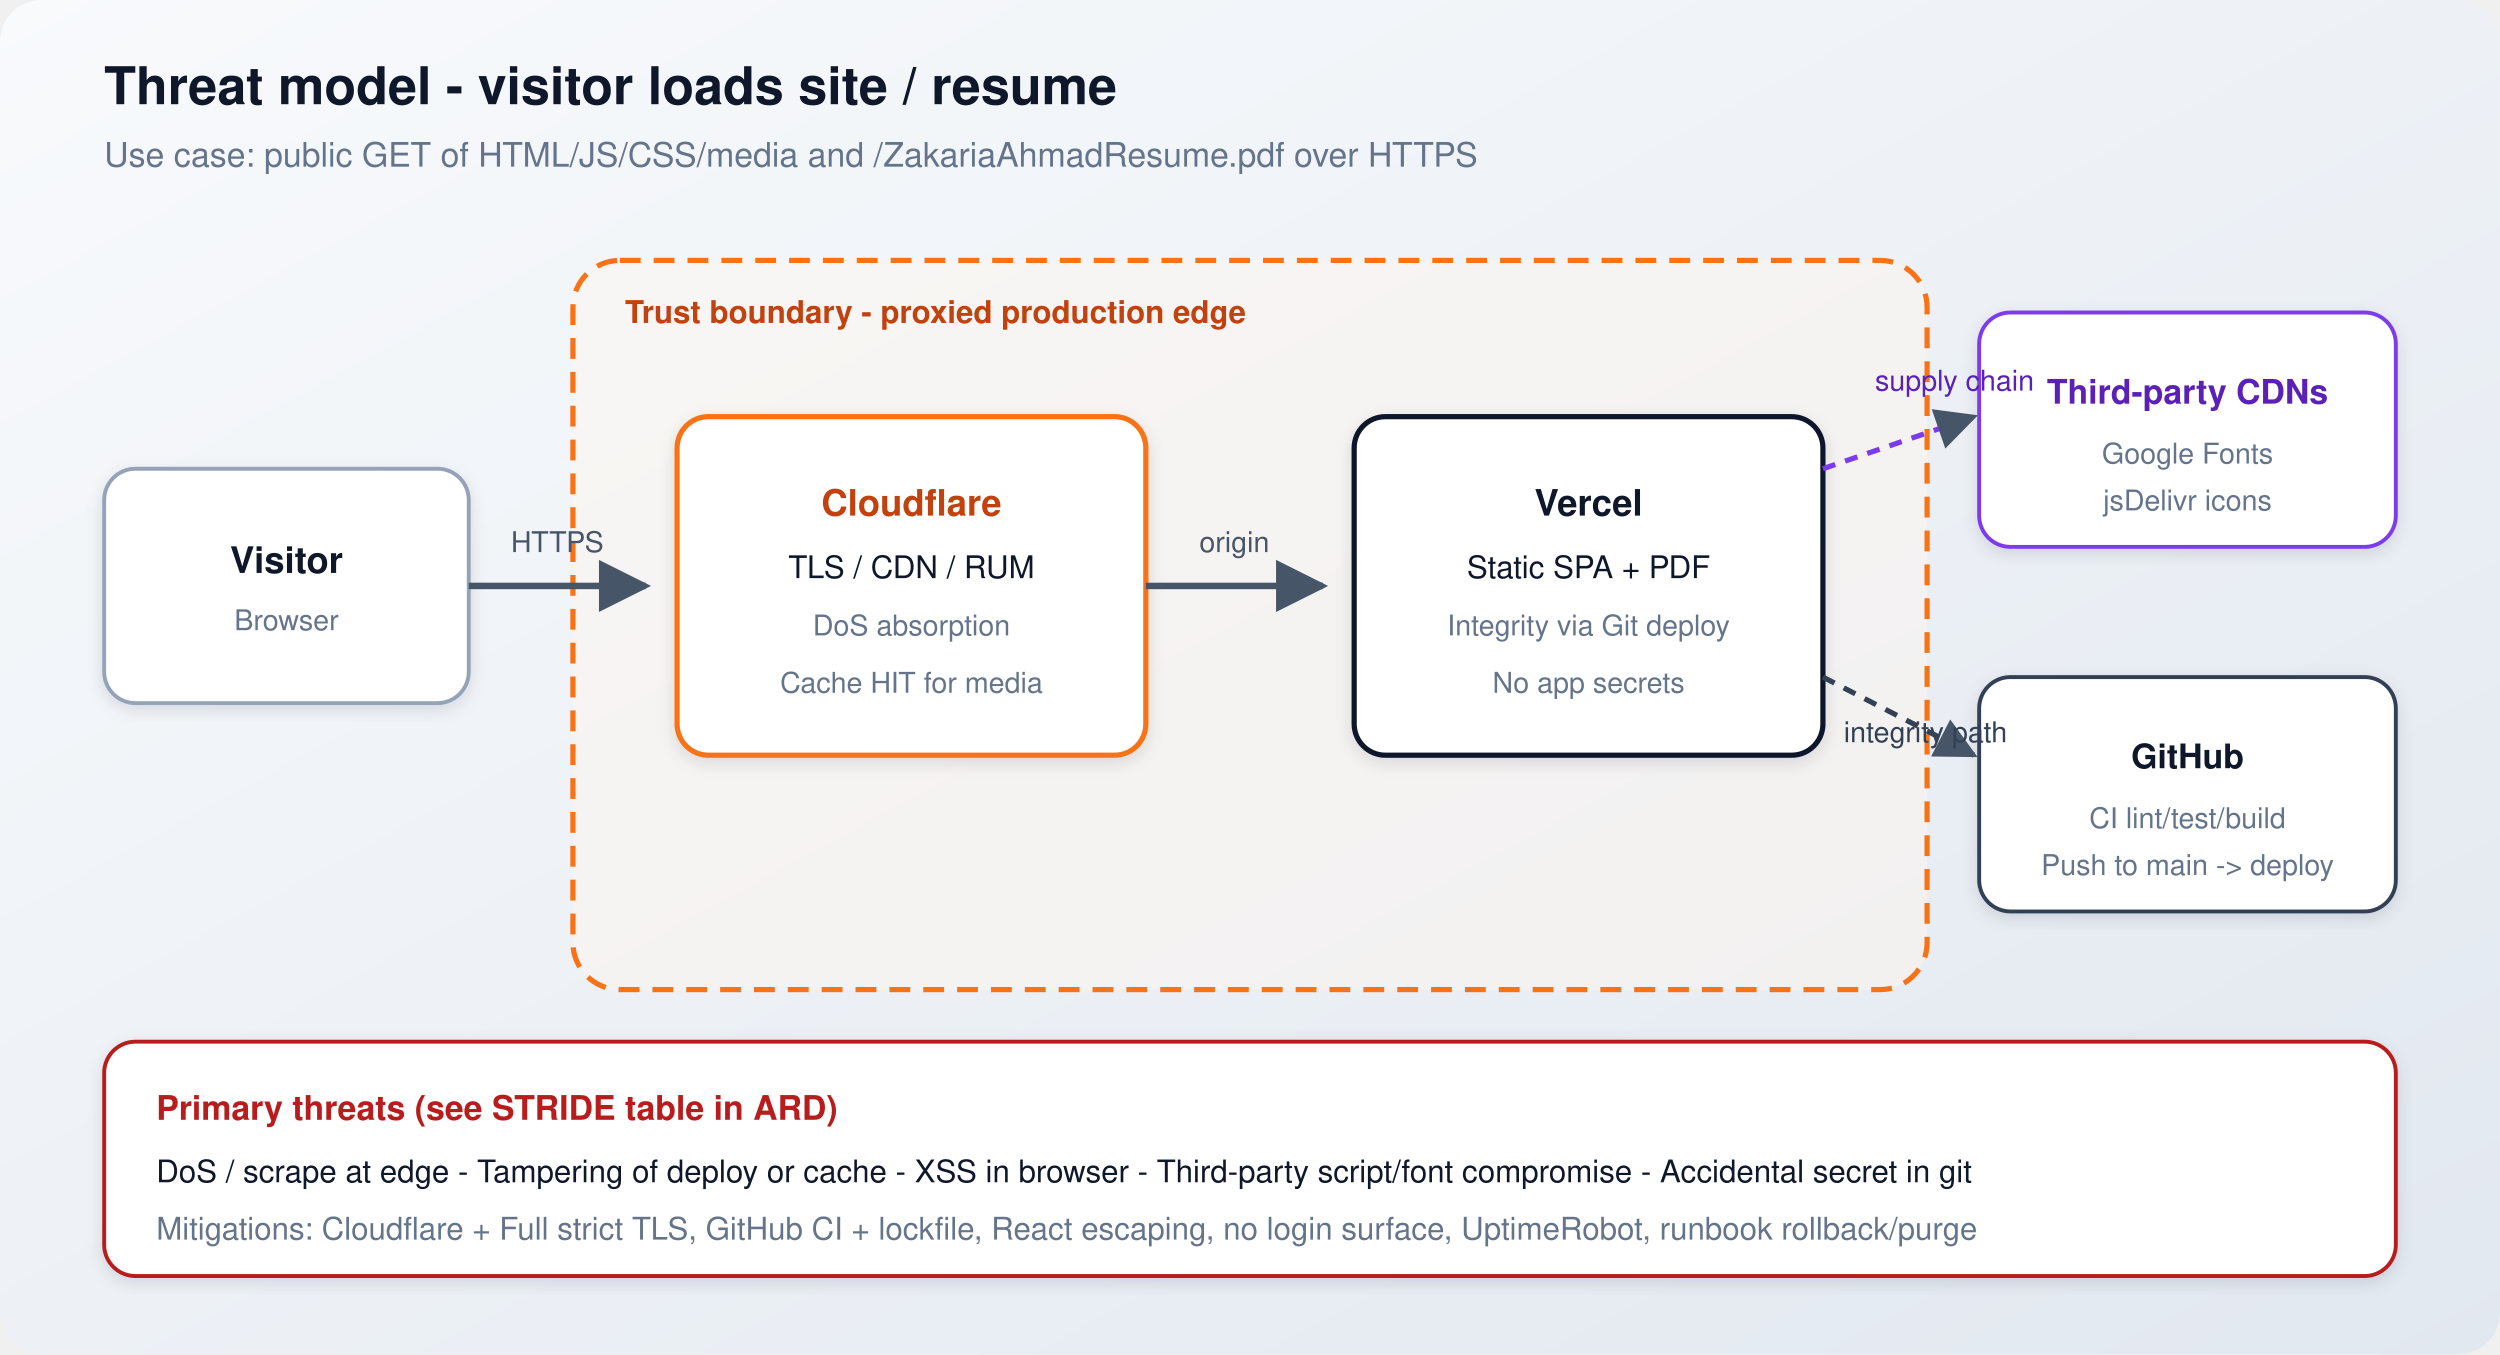
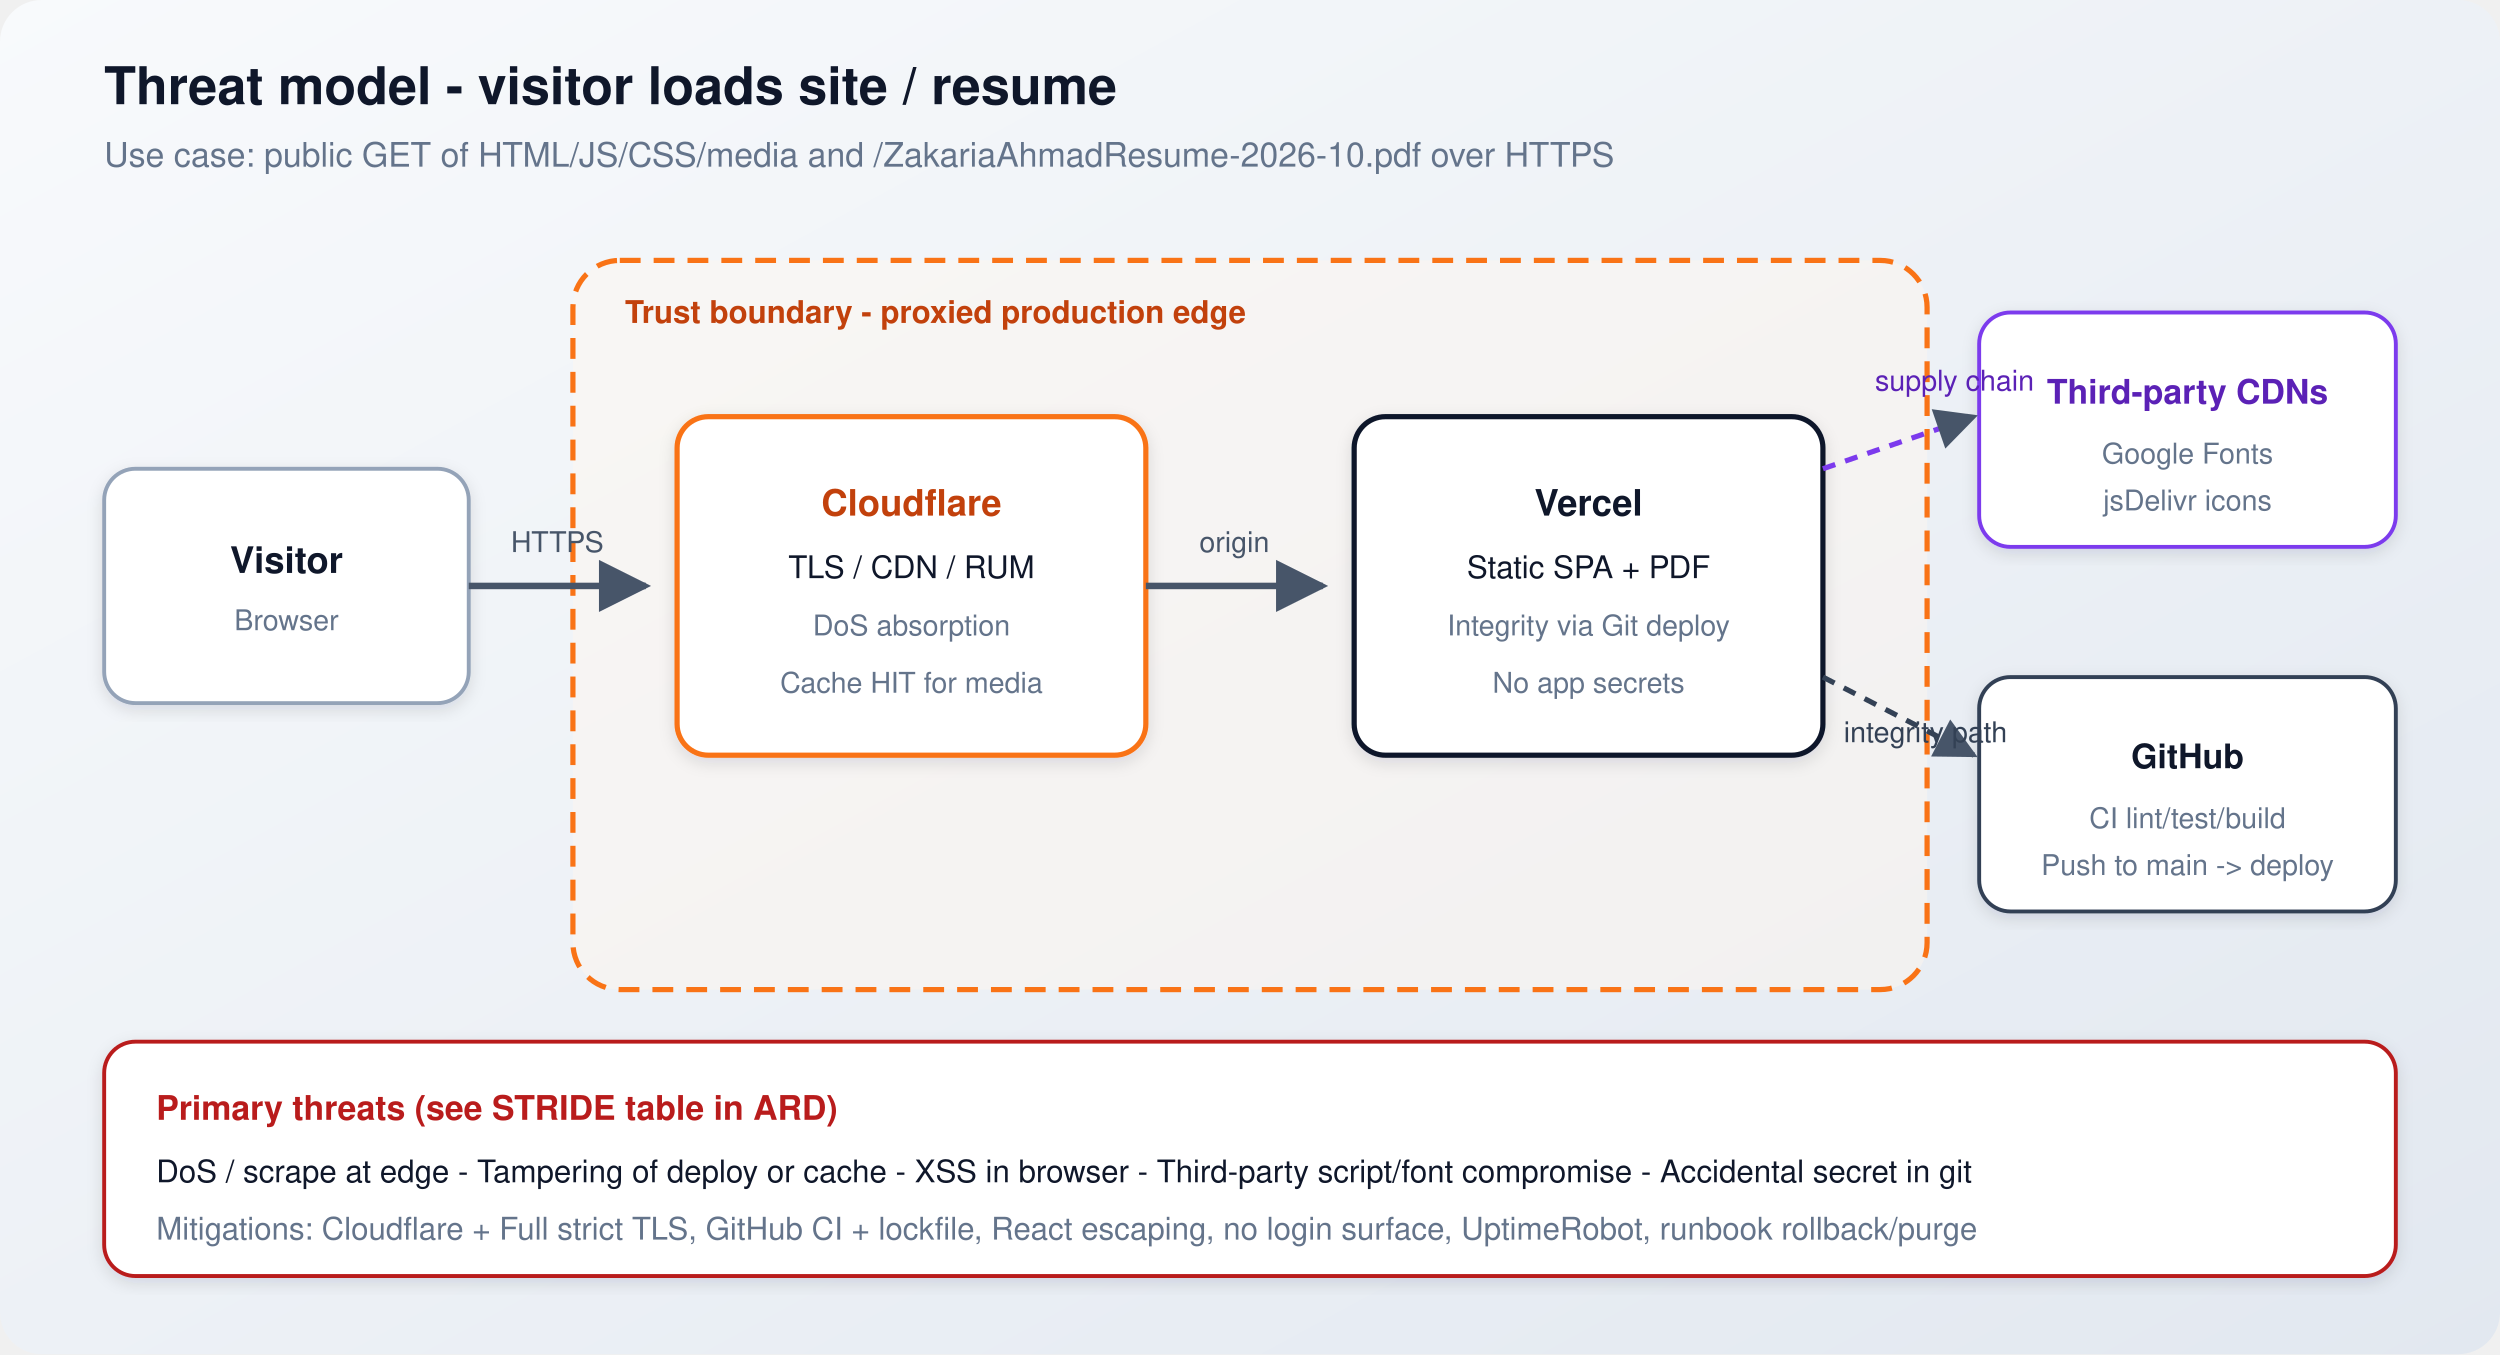
<svg xmlns="http://www.w3.org/2000/svg" viewBox="0 0 960 520" role="img" aria-labelledby="title desc">
  <defs>
    <marker id="arrow" viewBox="0 0 10 10" refX="9" refY="5" markerWidth="8" markerHeight="8" orient="auto-start-reverse">
      <path d="M 0 0 L 10 5 L 0 10 z" fill="#475569" />
    </marker>
    <marker id="threat" viewBox="0 0 10 10" refX="9" refY="5" markerWidth="8" markerHeight="8" orient="auto-start-reverse">
      <path d="M 0 0 L 10 5 L 0 10 z" fill="#b91c1c" />
    </marker>
    <filter id="soft" x="-8%" y="-8%" width="116%" height="116%">
      <feDropShadow dx="0" dy="2" stdDeviation="3" flood-color="#0f172a" flood-opacity="0.12" />
    </filter>
    <linearGradient id="bg" x1="0" y1="0" x2="1" y2="1">
      <stop offset="0%" stop-color="#f8fafc" />
      <stop offset="100%" stop-color="#e2e8f0" />
    </linearGradient>
  </defs>
  <rect width="960" height="520" rx="16" fill="url(#bg)" />
  <text x="40" y="40" font-family="Segoe UI, Helvetica, Arial, sans-serif" font-size="20" font-weight="700" fill="#0f172a">Threat model - visitor loads site / resume</text>
-   <text x="40" y="64" font-family="Segoe UI, Helvetica, Arial, sans-serif" font-size="13" fill="#64748b">Use case: public GET of HTML/JS/CSS/media and /ZakariaAhmadResume.pdf over HTTPS</text>
+   <text x="40" y="64" font-family="Segoe UI, Helvetica, Arial, sans-serif" font-size="13" fill="#64748b">Use case: public GET of HTML/JS/CSS/media and /ZakariaAhmadResume-2026-10.pdf over HTTPS</text>
  <rect x="220" y="100" width="520" height="280" rx="18" fill="#fff7ed" fill-opacity="0.45" stroke="#f97316" stroke-width="2" stroke-dasharray="8 5" />
  <text x="240" y="124" font-family="Segoe UI, Helvetica, Arial, sans-serif" font-size="12" font-weight="700" fill="#c2410c">Trust boundary - proxied production edge</text>
  <g filter="url(#soft)">
    <rect x="40" y="180" width="140" height="90" rx="12" fill="#ffffff" stroke="#94a3b8" stroke-width="1.5" />
  </g>
  <text x="110" y="220" text-anchor="middle" font-family="Segoe UI, Helvetica, Arial, sans-serif" font-size="14" font-weight="700" fill="#0f172a">Visitor</text>
  <text x="110" y="242" text-anchor="middle" font-family="Segoe UI, Helvetica, Arial, sans-serif" font-size="11" fill="#64748b">Browser</text>
  <line x1="180" y1="225" x2="248" y2="225" stroke="#475569" stroke-width="2.5" marker-end="url(#arrow)" />
  <text x="214" y="212" text-anchor="middle" font-family="Segoe UI, Helvetica, Arial, sans-serif" font-size="11" fill="#475569">HTTPS</text>
  <g filter="url(#soft)">
    <rect x="260" y="160" width="180" height="130" rx="12" fill="#ffffff" stroke="#f97316" stroke-width="2" />
  </g>
  <text x="350" y="198" text-anchor="middle" font-family="Segoe UI, Helvetica, Arial, sans-serif" font-size="14" font-weight="700" fill="#c2410c">Cloudflare</text>
  <text x="350" y="222" text-anchor="middle" font-family="Segoe UI, Helvetica, Arial, sans-serif" font-size="12" fill="#0f172a">TLS / CDN / RUM</text>
  <text x="350" y="244" text-anchor="middle" font-family="Segoe UI, Helvetica, Arial, sans-serif" font-size="11" fill="#64748b">DoS absorption</text>
  <text x="350" y="266" text-anchor="middle" font-family="Segoe UI, Helvetica, Arial, sans-serif" font-size="11" fill="#64748b">Cache HIT for media</text>
  <line x1="440" y1="225" x2="508" y2="225" stroke="#475569" stroke-width="2.5" marker-end="url(#arrow)" />
  <text x="474" y="212" text-anchor="middle" font-family="Segoe UI, Helvetica, Arial, sans-serif" font-size="11" fill="#475569">origin</text>
  <g filter="url(#soft)">
    <rect x="520" y="160" width="180" height="130" rx="12" fill="#ffffff" stroke="#0f172a" stroke-width="2" />
  </g>
  <text x="610" y="198" text-anchor="middle" font-family="Segoe UI, Helvetica, Arial, sans-serif" font-size="14" font-weight="700" fill="#0f172a">Vercel</text>
  <text x="610" y="222" text-anchor="middle" font-family="Segoe UI, Helvetica, Arial, sans-serif" font-size="12" fill="#0f172a">Static SPA + PDF</text>
  <text x="610" y="244" text-anchor="middle" font-family="Segoe UI, Helvetica, Arial, sans-serif" font-size="11" fill="#64748b">Integrity via Git deploy</text>
  <text x="610" y="266" text-anchor="middle" font-family="Segoe UI, Helvetica, Arial, sans-serif" font-size="11" fill="#64748b">No app secrets</text>
  <g filter="url(#soft)">
    <rect x="760" y="120" width="160" height="90" rx="12" fill="#ffffff" stroke="#7c3aed" stroke-width="1.5" />
  </g>
  <text x="840" y="155" text-anchor="middle" font-family="Segoe UI, Helvetica, Arial, sans-serif" font-size="13" font-weight="700" fill="#5b21b6">Third-party CDNs</text>
  <text x="840" y="178" text-anchor="middle" font-family="Segoe UI, Helvetica, Arial, sans-serif" font-size="11" fill="#64748b">Google Fonts</text>
  <text x="840" y="196" text-anchor="middle" font-family="Segoe UI, Helvetica, Arial, sans-serif" font-size="11" fill="#64748b">jsDelivr icons</text>
  <line x1="700" y1="180" x2="758" y2="160" stroke="#7c3aed" stroke-width="2" stroke-dasharray="5 4" marker-end="url(#arrow)" />
  <text x="720" y="150" font-family="Segoe UI, Helvetica, Arial, sans-serif" font-size="11" fill="#5b21b6">supply chain</text>
  <g filter="url(#soft)">
    <rect x="760" y="260" width="160" height="90" rx="12" fill="#ffffff" stroke="#334155" stroke-width="1.5" />
  </g>
  <text x="840" y="295" text-anchor="middle" font-family="Segoe UI, Helvetica, Arial, sans-serif" font-size="13" font-weight="700" fill="#0f172a">GitHub</text>
  <text x="840" y="318" text-anchor="middle" font-family="Segoe UI, Helvetica, Arial, sans-serif" font-size="11" fill="#64748b">CI lint/test/build</text>
  <text x="840" y="336" text-anchor="middle" font-family="Segoe UI, Helvetica, Arial, sans-serif" font-size="11" fill="#64748b">Push to main -&gt; deploy</text>
  <line x1="700" y1="260" x2="758" y2="290" stroke="#334155" stroke-width="2" stroke-dasharray="5 4" marker-end="url(#arrow)" />
  <text x="708" y="285" font-family="Segoe UI, Helvetica, Arial, sans-serif" font-size="11" fill="#334155">integrity path</text>
  <g filter="url(#soft)">
    <rect x="40" y="400" width="880" height="90" rx="12" fill="#ffffff" stroke="#b91c1c" stroke-width="1.5" />
  </g>
  <text x="60" y="430" font-family="Segoe UI, Helvetica, Arial, sans-serif" font-size="13" font-weight="700" fill="#b91c1c">Primary threats (see STRIDE table in ARD)</text>
  <text x="60" y="454" font-family="Segoe UI, Helvetica, Arial, sans-serif" font-size="12" fill="#0f172a">DoS / scrape at edge - Tampering of deploy or cache - XSS in browser - Third-party script/font compromise - Accidental secret in git</text>
  <text x="60" y="476" font-family="Segoe UI, Helvetica, Arial, sans-serif" font-size="12" fill="#64748b">Mitigations: Cloudflare + Full strict TLS, GitHub CI + lockfile, React escaping, no login surface, UptimeRobot, runbook rollback/purge</text>
</svg>
